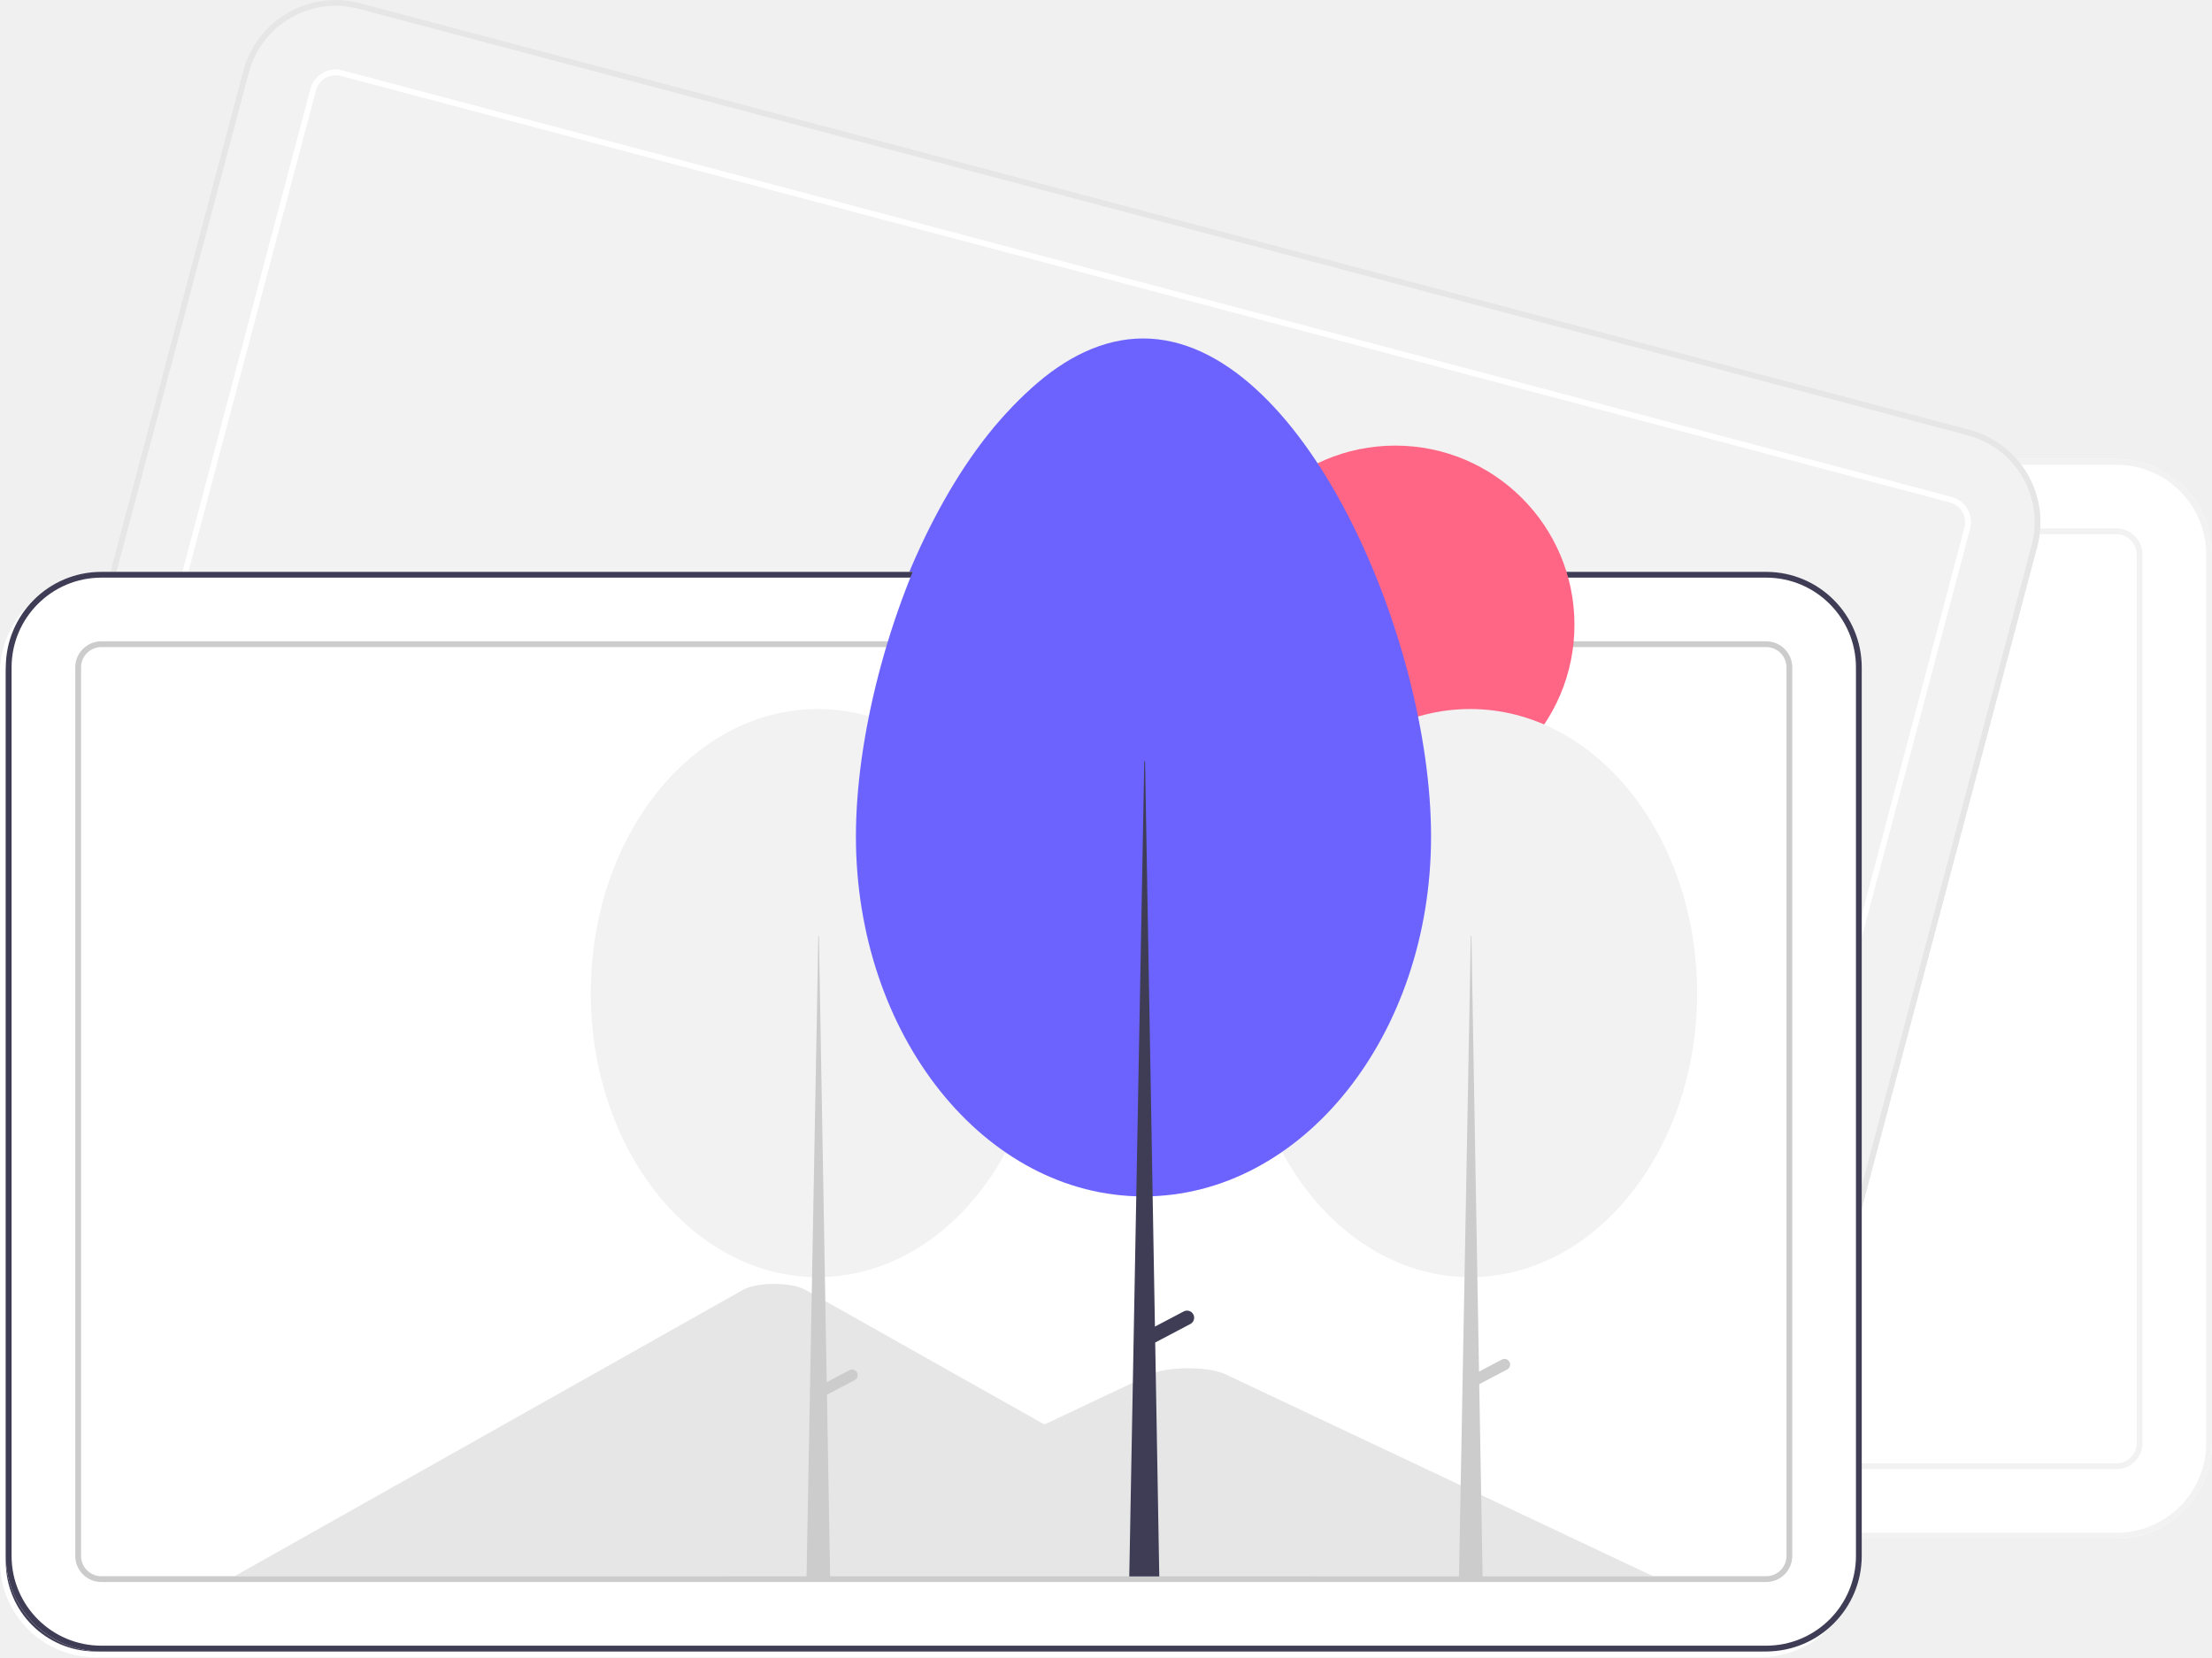
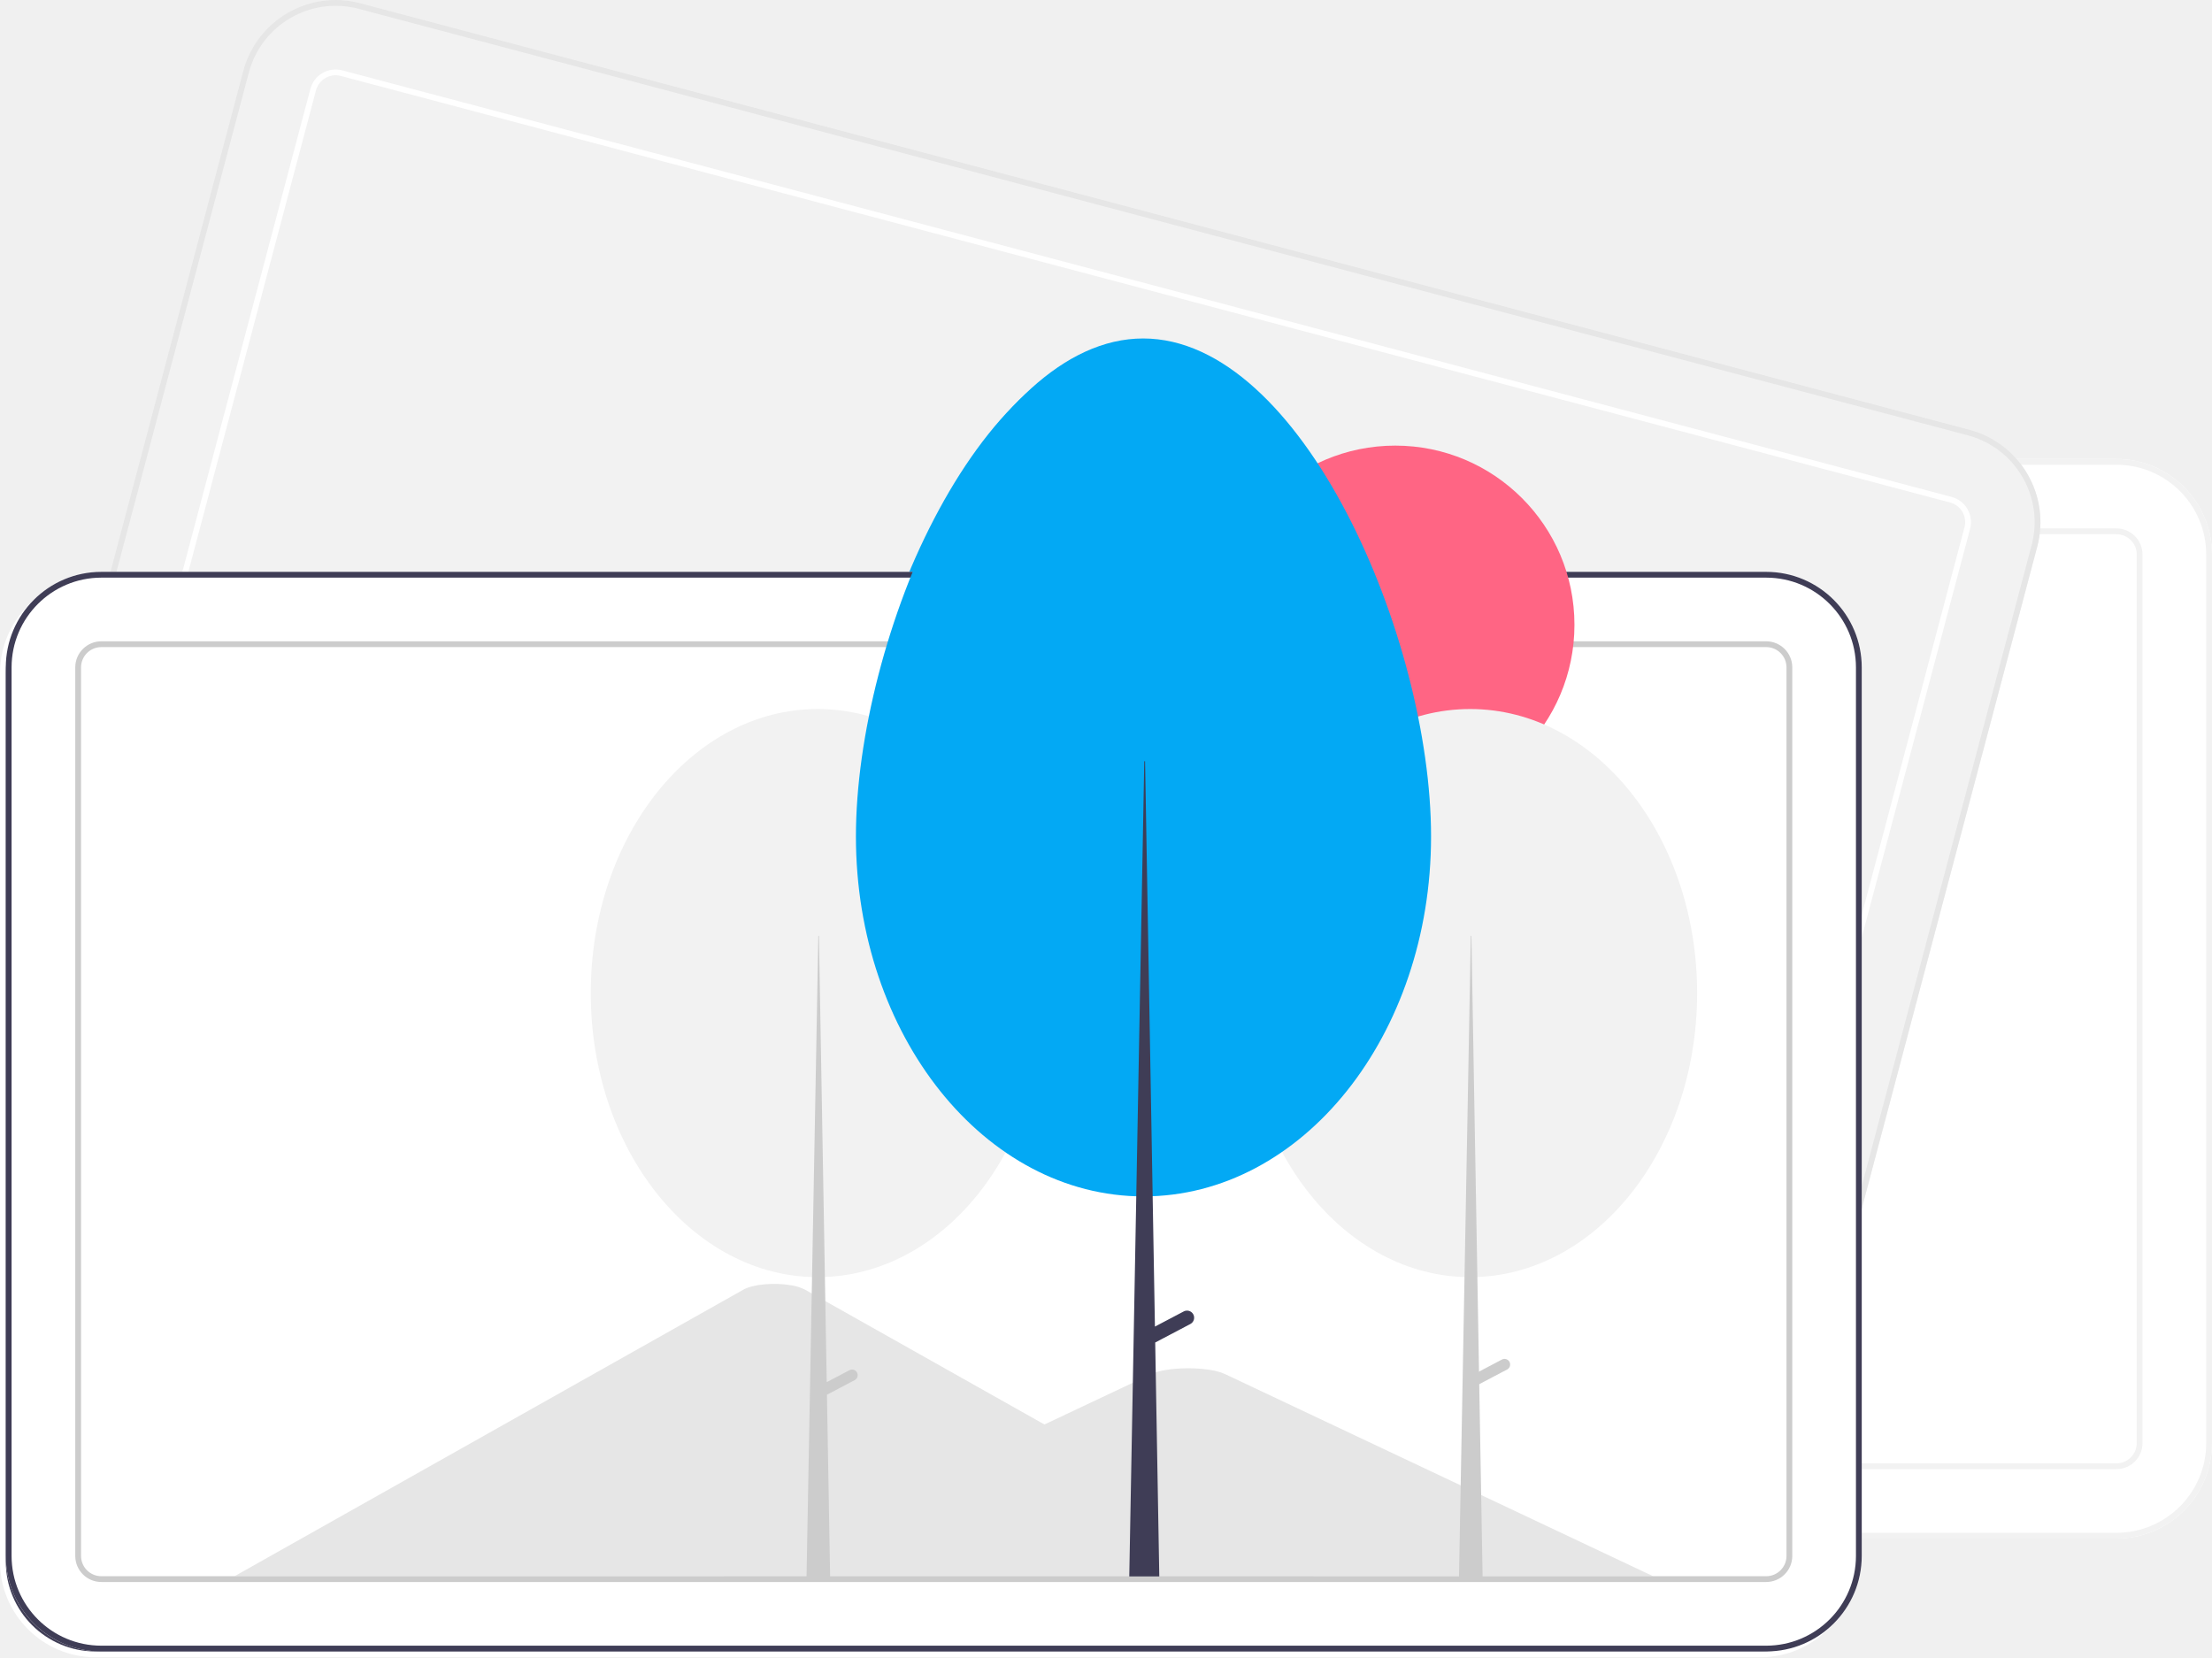
<svg xmlns="http://www.w3.org/2000/svg" id="ac40b6c7-c2ea-4a85-abe2-e42e72a37000" data-name="Layer 1" width="764.173" height="572.568" viewBox="0 0 764.173 572.568">
  <path d="M949.086,695.284H373.914a33.037,33.037,0,0,1-33-33v-307a33.037,33.037,0,0,1,33-33H949.086a33.037,33.037,0,0,1,33,33v307A33.037,33.037,0,0,1,949.086,695.284Z" transform="translate(-217.9136 -163.716)" fill="#fff" />
  <path d="M949.086,695.284H373.914a33.037,33.037,0,0,1-33-33v-307a33.037,33.037,0,0,1,33-33H949.086a33.037,33.037,0,0,1,33,33v307A33.037,33.037,0,0,1,949.086,695.284Zm-575.173-371a31.035,31.035,0,0,0-31,31v307a31.035,31.035,0,0,0,31,31H949.086a31.035,31.035,0,0,0,31-31v-307a31.035,31.035,0,0,0-31-31Z" transform="translate(-217.9136 -163.716)" fill="#f2f2f2" />
  <path d="M949.086,671.284H373.914a9.01,9.01,0,0,1-9-9v-307a9.01,9.01,0,0,1,9-9H949.086a9.01,9.01,0,0,1,9,9v307A9.01,9.01,0,0,1,949.086,671.284Zm-575.173-323a7.008,7.008,0,0,0-7,7v307a7.008,7.008,0,0,0,7,7H949.086a7.008,7.008,0,0,0,7-7v-307a7.008,7.008,0,0,0-7-7Z" transform="translate(-217.9136 -163.716)" fill="#f2f2f2" />
  <path d="M802.698,672.747,246.727,525.369a33.037,33.037,0,0,1-23.443-40.354L301.948,188.264a33.037,33.037,0,0,1,40.354-23.443L898.273,312.199a33.037,33.037,0,0,1,23.443,40.354L843.052,649.304A33.037,33.037,0,0,1,802.698,672.747Z" transform="translate(-217.9136 -163.716)" fill="#f2f2f2" />
  <path d="M802.698,672.747,246.727,525.369a33.037,33.037,0,0,1-23.443-40.354L301.948,188.264a33.037,33.037,0,0,1,40.354-23.443L898.273,312.199a33.037,33.037,0,0,1,23.443,40.354L843.052,649.304A33.037,33.037,0,0,1,802.698,672.747ZM341.789,166.755A31.035,31.035,0,0,0,303.881,188.777L225.218,485.528a31.035,31.035,0,0,0,22.022,37.908L803.211,670.813A31.035,31.035,0,0,0,841.119,648.791l78.663-296.751a31.035,31.035,0,0,0-22.022-37.908Z" transform="translate(-217.9136 -163.716)" fill="#e6e6e6" />
  <path d="M808.848,649.548,252.877,502.17a9.01,9.01,0,0,1-6.393-11.006l78.663-296.751a9.01,9.01,0,0,1,11.006-6.393L892.123,335.398a9.01,9.01,0,0,1,6.393,11.006L819.853,643.154A9.01,9.01,0,0,1,808.848,649.548ZM335.64,189.953a7.008,7.008,0,0,0-8.56,4.973L248.417,491.677a7.008,7.008,0,0,0,4.973,8.56L809.36,647.615a7.008,7.008,0,0,0,8.56-4.973l78.663-296.751a7.008,7.008,0,0,0-4.973-8.56Z" transform="translate(-217.9136 -163.716)" fill="#fff" />
  <path d="M826.086,736.284H250.914a33.037,33.037,0,0,1-33-33v-307a33.037,33.037,0,0,1,33-33H826.086a33.037,33.037,0,0,1,33,33v307A33.037,33.037,0,0,1,826.086,736.284Z" transform="translate(-217.9136 -163.716)" fill="#fff" />
  <path d="M669.818,710.284h-371.43c-.465.002-.93-.01-1.388-.036l175.669-98.934c3.345-1.922,10.85-2.599,16.762-1.511a15.183,15.183,0,0,1,4.649,1.511l117.896,66.392,5.648,3.177Z" transform="translate(-217.9136 -163.716)" fill="#e6e6e6" />
  <path d="M787,710.284H465.744l62.253-29.4,4.48-2.118,81.121-38.314c5.318-2.511,18.112-2.667,24.365-.474q.63.224,1.168.474Z" transform="translate(-217.9136 -163.716)" fill="#e6e6e6" />
  <path d="M250.914,365.284a31.035,31.035,0,0,0-31,31v307a31.035,31.035,0,0,0,31,31H826.086a31.035,31.035,0,0,0,31-31v-307a31.035,31.035,0,0,0-31-31Z" transform="translate(-217.9136 -163.716)" fill="#3f3d56" />
  <path d="M826.086,712.284H250.914a9.01,9.01,0,0,1-9-9v-307a9.01,9.01,0,0,1,9-9H826.086a9.01,9.01,0,0,1,9,9v307A9.01,9.01,0,0,1,826.086,712.284Zm-575.173-323a7.008,7.008,0,0,0-7,7v307a7.008,7.008,0,0,0,7,7H826.086a7.008,7.008,0,0,0,7-7v-307a7.008,7.008,0,0,0-7-7Z" transform="translate(-217.9136 -163.716)" fill="#ccc" />
  <circle cx="480.017" cy="217.859" r="61.903" fill="#ff6584" />
  <ellipse cx="505.896" cy="345.099" rx="78.403" ry="98.137" fill="#f2f2f2" />
  <polygon points="506.112 325.365 506.327 325.365 510.204 547.65 502.019 547.65 506.112 325.365" fill="#ccc" />
  <path d="M737.398,636.241v0a1.939,1.939,0,0,1-.812,2.618l-11.245,5.92-1.806-3.431,11.245-5.92A1.939,1.939,0,0,1,737.398,636.241Z" transform="translate(-217.9136 -163.716)" fill="#ccc" />
  <ellipse cx="280.49" cy="345.099" rx="78.403" ry="98.137" fill="#f2f2f2" />
  <path d="M511.991,639.916v-0a1.939,1.939,0,0,0-2.619-.812l-7.85,4.133-2.689-154.156h-.215l-4.092,222.286H502.711l-1.113-63.788,9.581-5.044A1.939,1.939,0,0,0,511.991,639.916Z" transform="translate(-217.9136 -163.716)" fill="#ccc" />
-   <path d="M610.834,282.653c54.867,0,99.463,103.382,99.463,172.059s-44.478,124.35-99.345,124.35S511.606,523.389,511.606,454.712,555.967,282.653,610.834,282.653Z" transform="translate(-217.9136 -163.716)" fill="#6c63ff" />
+   <path d="M610.834,282.653c54.867,0,99.463,103.382,99.463,172.059s-44.478,124.35-99.345,124.35S511.606,523.389,511.606,454.712,555.967,282.653,610.834,282.653Z" transform="translate(-217.9136 -163.716)" fill="#03a9f4" />
  <path d="M628.168,619.831a2.456,2.456,0,0,0-3.317-1.029l-9.947,5.237-3.407-195.332h-.273L606.039,710.366h10.371l-1.41-80.826,12.14-6.391A2.456,2.456,0,0,0,628.168,619.831Z" transform="translate(-217.9136 -163.716)" fill="#3f3d56" />
  <path d="M828.086,734.284H252.914a33.037,33.037,0,0,1-33-33v-307a33.037,33.037,0,0,1,33-33H828.086a33.037,33.037,0,0,1,33,33v307A33.037,33.037,0,0,1,828.086,734.284Z" transform="translate(-217.9136 -163.716)" fill="#fff" />
  <path d="M671.818,708.284h-371.43c-.465.002-.93-.01-1.388-.036l175.669-98.934c3.345-1.922,10.85-2.599,16.762-1.511a15.183,15.183,0,0,1,4.649,1.511l117.896,66.392,5.648,3.177Z" transform="translate(-217.9136 -163.716)" fill="#e6e6e6" />
  <path d="M789,708.284H467.744l62.253-29.4,4.48-2.118,81.121-38.314c5.318-2.511,18.112-2.667,24.365-.474q.63.224,1.168.474Z" transform="translate(-217.9136 -163.716)" fill="#e6e6e6" />
  <path d="M828.086,734.284H252.914a33.037,33.037,0,0,1-33-33v-307a33.037,33.037,0,0,1,33-33H828.086a33.037,33.037,0,0,1,33,33v307A33.037,33.037,0,0,1,828.086,734.284Zm-575.173-371a31.035,31.035,0,0,0-31,31v307a31.035,31.035,0,0,0,31,31H828.086a31.035,31.035,0,0,0,31-31v-307a31.035,31.035,0,0,0-31-31Z" transform="translate(-217.9136 -163.716)" fill="#3f3d56" />
  <path d="M828.086,710.284H252.914a9.01,9.01,0,0,1-9-9v-307a9.01,9.01,0,0,1,9-9H828.086a9.01,9.01,0,0,1,9,9v307A9.01,9.01,0,0,1,828.086,710.284Zm-575.173-323a7.008,7.008,0,0,0-7,7v307a7.008,7.008,0,0,0,7,7H828.086a7.008,7.008,0,0,0,7-7v-307a7.008,7.008,0,0,0-7-7Z" transform="translate(-217.9136 -163.716)" fill="#ccc" />
  <circle cx="482.017" cy="215.859" r="61.903" fill="#ff6584" />
  <ellipse cx="507.896" cy="343.099" rx="78.403" ry="98.137" fill="#f2f2f2" />
  <polygon points="508.112 323.365 508.327 323.365 512.204 545.65 504.019 545.65 508.112 323.365" fill="#ccc" />
  <path d="M739.398,634.241v0a1.939,1.939,0,0,1-.812,2.618l-11.245,5.92-1.806-3.431,11.245-5.92A1.939,1.939,0,0,1,739.398,634.241Z" transform="translate(-217.9136 -163.716)" fill="#ccc" />
  <ellipse cx="282.49" cy="343.099" rx="78.403" ry="98.137" fill="#f2f2f2" />
  <path d="M513.991,637.916v-0a1.939,1.939,0,0,0-2.619-.812l-7.85,4.133-2.689-154.156h-.215l-4.092,222.286H504.711l-1.113-63.788,9.581-5.044A1.939,1.939,0,0,0,513.991,637.916Z" transform="translate(-217.9136 -163.716)" fill="#ccc" />
-   <path d="M612.834,280.653c54.867,0,99.463,103.382,99.463,172.059s-44.478,124.35-99.345,124.35S513.606,521.389,513.606,452.712,557.967,280.653,612.834,280.653Z" transform="translate(-217.9136 -163.716)" fill="#6c63ff" />
+   <path d="M612.834,280.653c54.867,0,99.463,103.382,99.463,172.059s-44.478,124.35-99.345,124.35S513.606,521.389,513.606,452.712,557.967,280.653,612.834,280.653Z" transform="translate(-217.9136 -163.716)" fill="#03a9f4" />
  <path d="M630.168,617.831a2.456,2.456,0,0,0-3.317-1.029l-9.947,5.237-3.407-195.332h-.273L608.039,708.366h10.371l-1.41-80.826,12.14-6.391A2.456,2.456,0,0,0,630.168,617.831Z" transform="translate(-217.9136 -163.716)" fill="#3f3d56" />
</svg>
